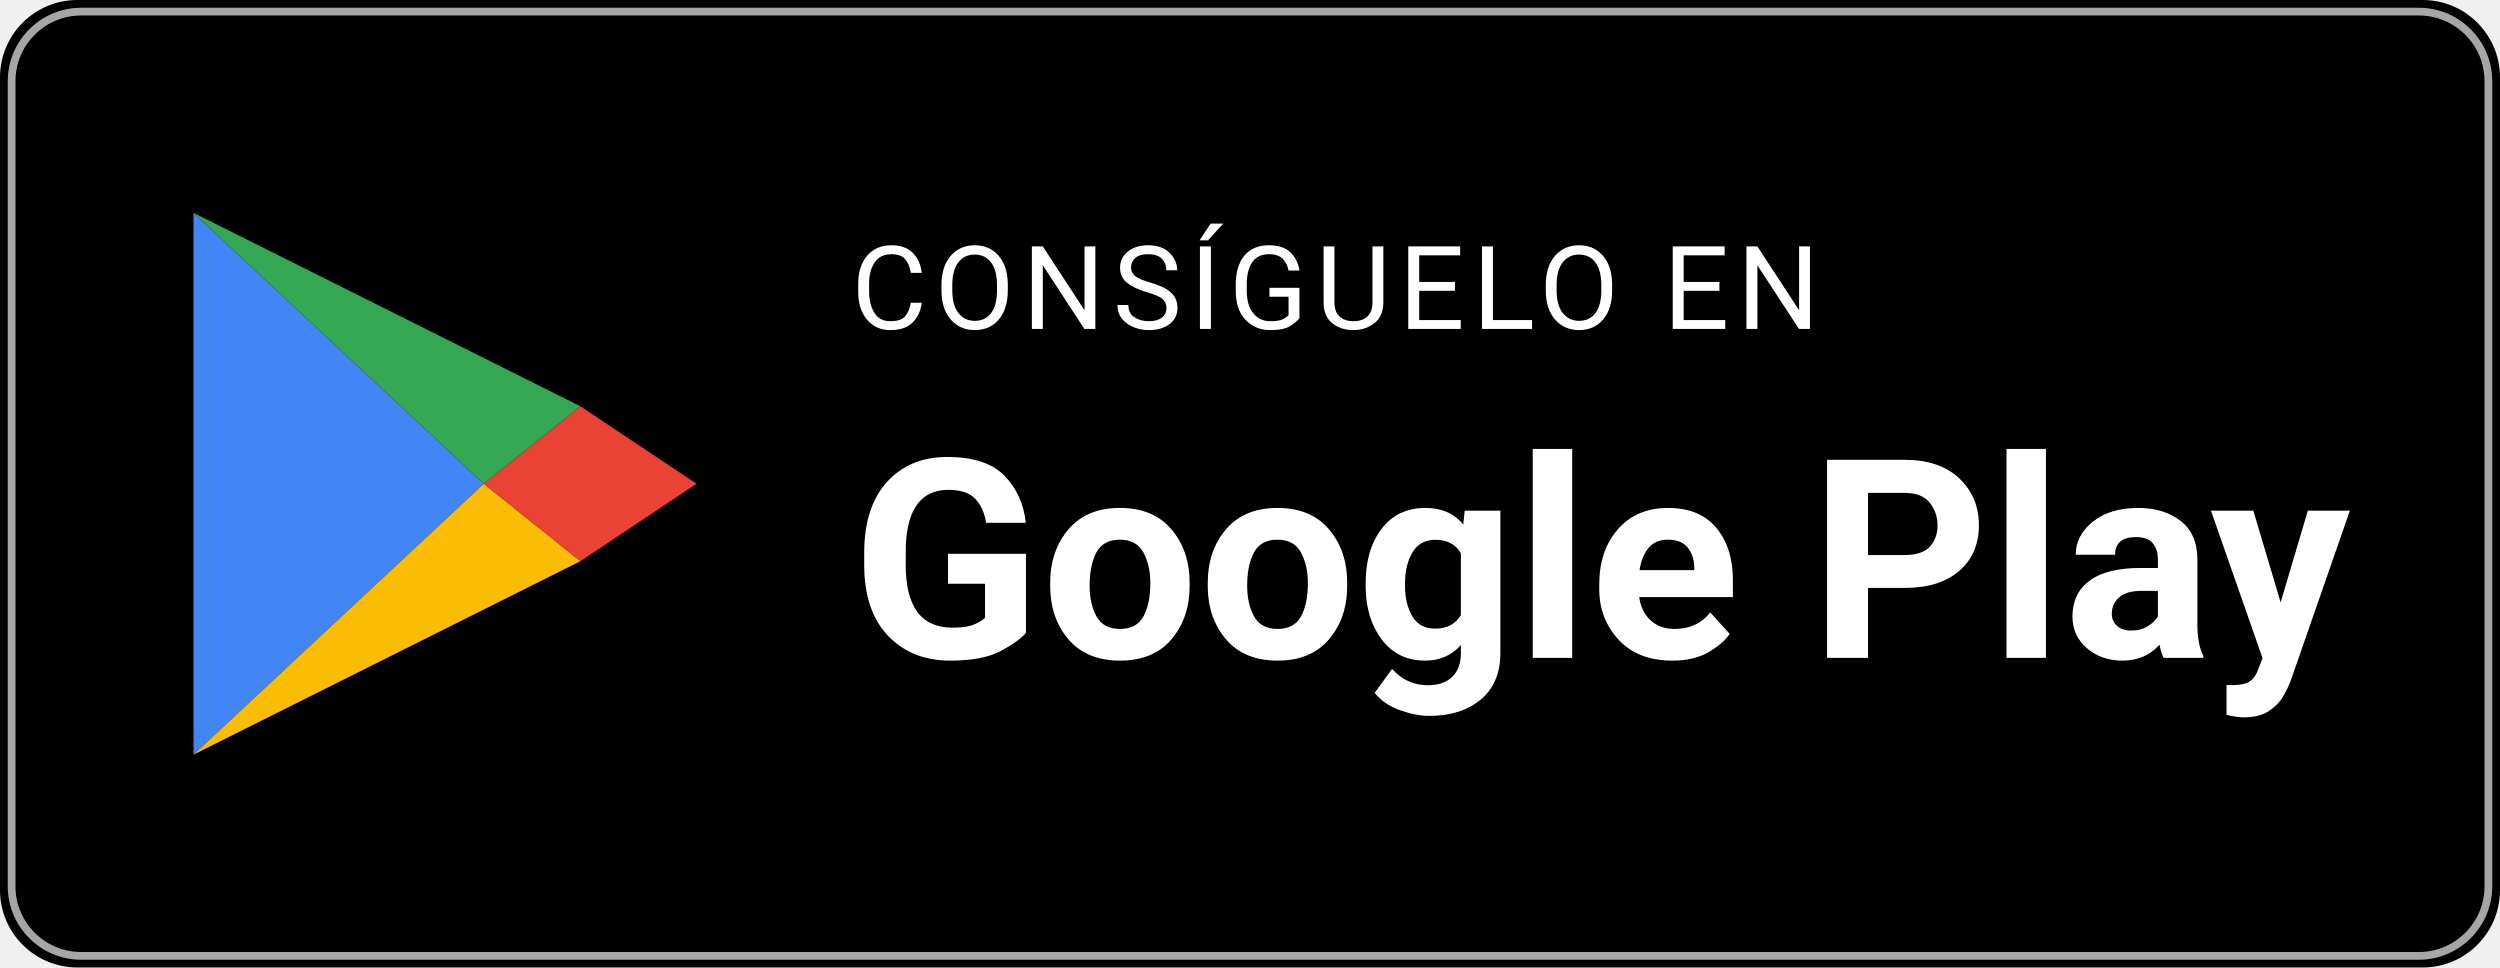
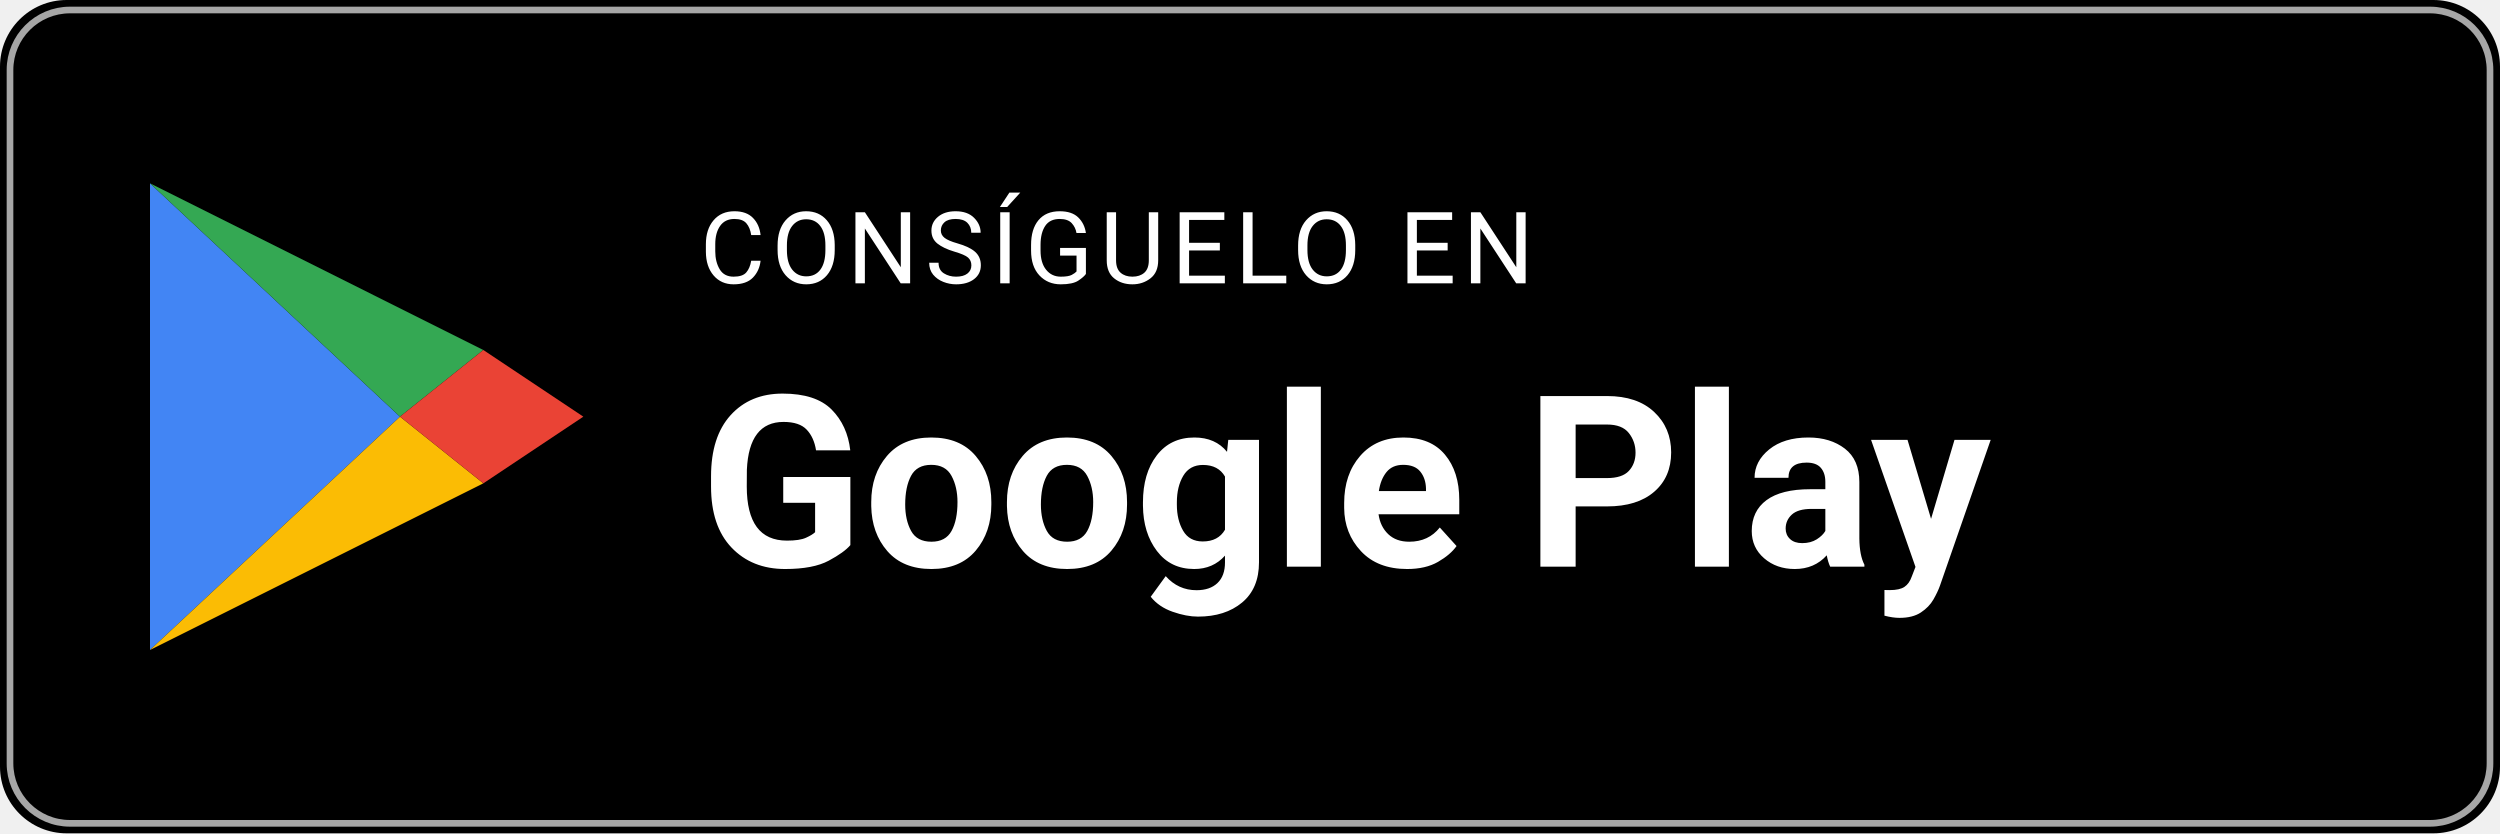
- <svg xmlns="http://www.w3.org/2000/svg" viewBox="0 0 646 250" width="646" height="250">
-   <rect width="646" height="250" rx="20" ry="20" fill="#000" />
-   <rect x="3" y="3" width="640" height="244" rx="18" ry="18" fill="none" stroke="#a6a6a6" stroke-width="2" />
-   <g transform="translate(50, 45)">
+ <svg xmlns="http://www.w3.org/2000/svg" viewBox="0 0 750 250" width="750" height="250">
+   <rect width="750" height="250" rx="20" ry="20" fill="#000" />
+   <rect x="3" y="3" width="744" height="244" rx="18" ry="18" fill="none" stroke="#a6a6a6" stroke-width="2" />
+   <g transform="translate(45, 45)">
    <path d="M0 10 L0 150 L75 80Z" fill="#4285F4" />
    <path d="M0 10 L100 60 L75 80Z" fill="#34A853" />
    <path d="M100 100 L75 80 L0 150Z" fill="#FBBC04" />
    <path d="M100 60 L75 80 L100 100 L130 80Z" fill="#EA4335" />
  </g>
-   <text x="220" y="85" fill="white" font-family="-apple-system, BlinkMacSystemFont, 'Segoe UI', Roboto, 'Helvetica Neue', Arial, sans-serif" font-size="30" font-weight="400" letter-spacing="2">CONSÍGUELO EN</text>
-   <text x="220" y="170" fill="white" font-family="-apple-system, BlinkMacSystemFont, 'Segoe UI', Roboto, 'Helvetica Neue', Arial, sans-serif" font-size="72" font-weight="600">Google Play</text>
+   <text x="210" y="85" fill="white" font-family="-apple-system, BlinkMacSystemFont, 'Segoe UI', Roboto, 'Helvetica Neue', Arial, sans-serif" font-size="30" font-weight="400" letter-spacing="2">CONSÍGUELO EN</text>
+   <text x="210" y="170" fill="white" font-family="-apple-system, BlinkMacSystemFont, 'Segoe UI', Roboto, 'Helvetica Neue', Arial, sans-serif" font-size="72" font-weight="600">Google Play</text>
</svg>
